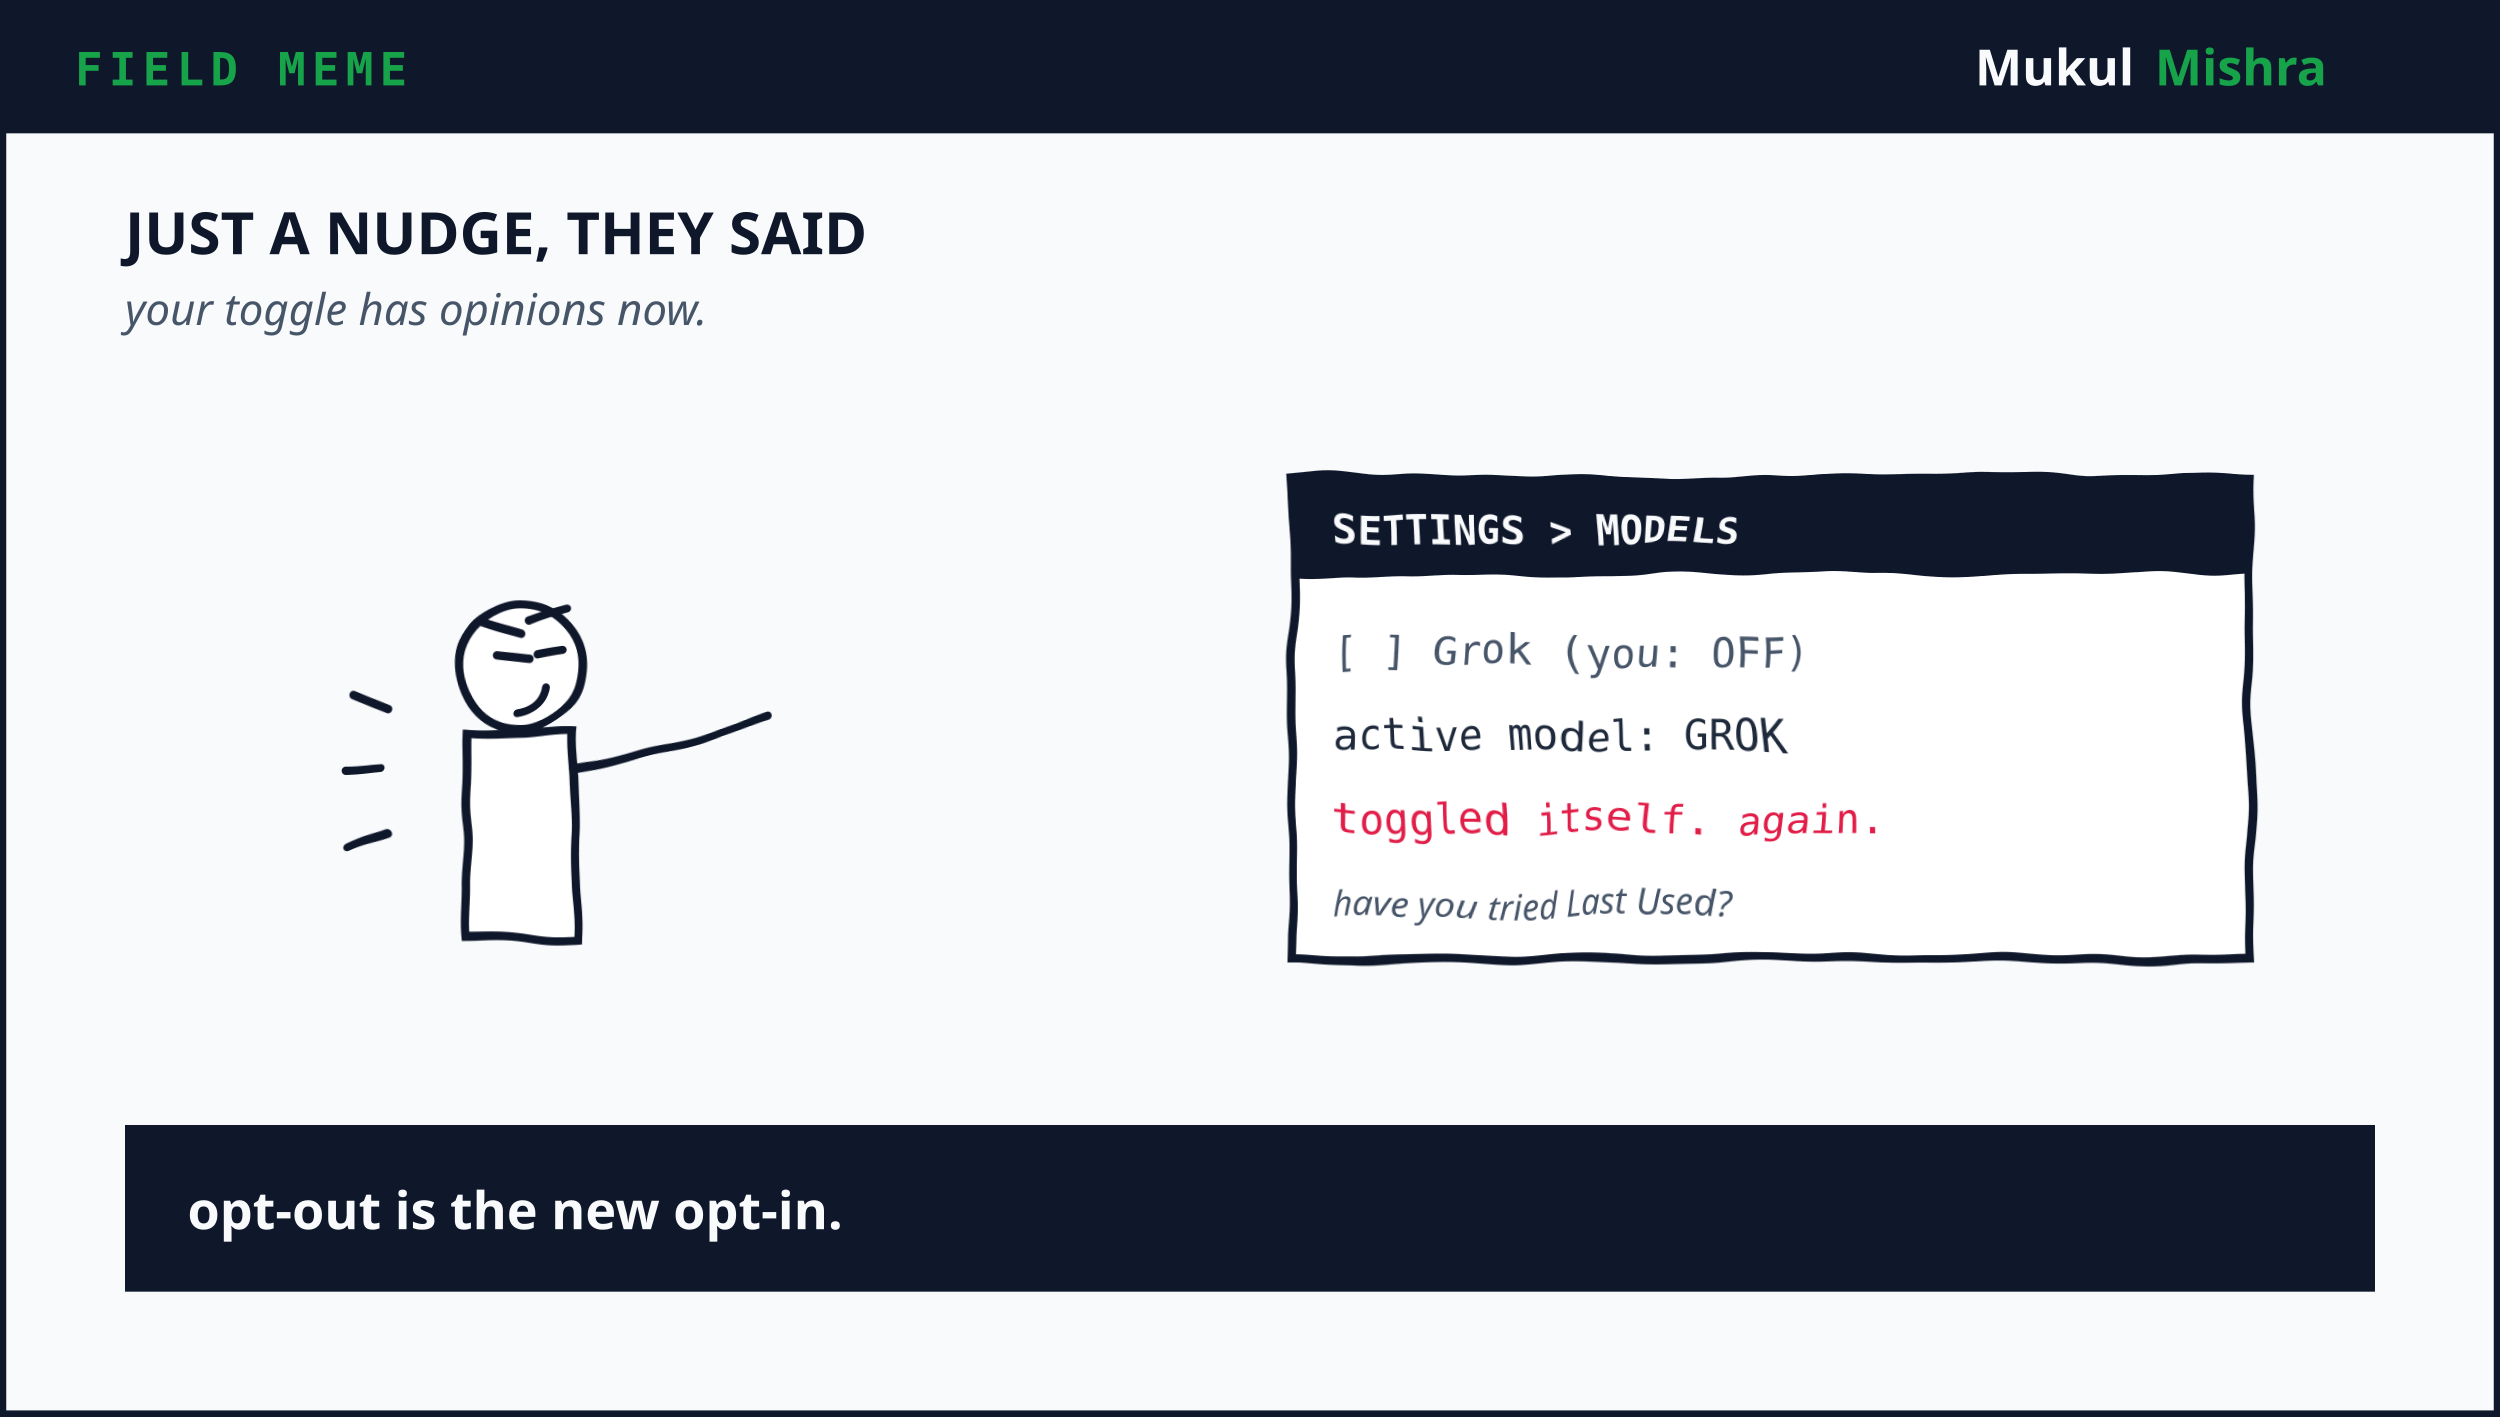
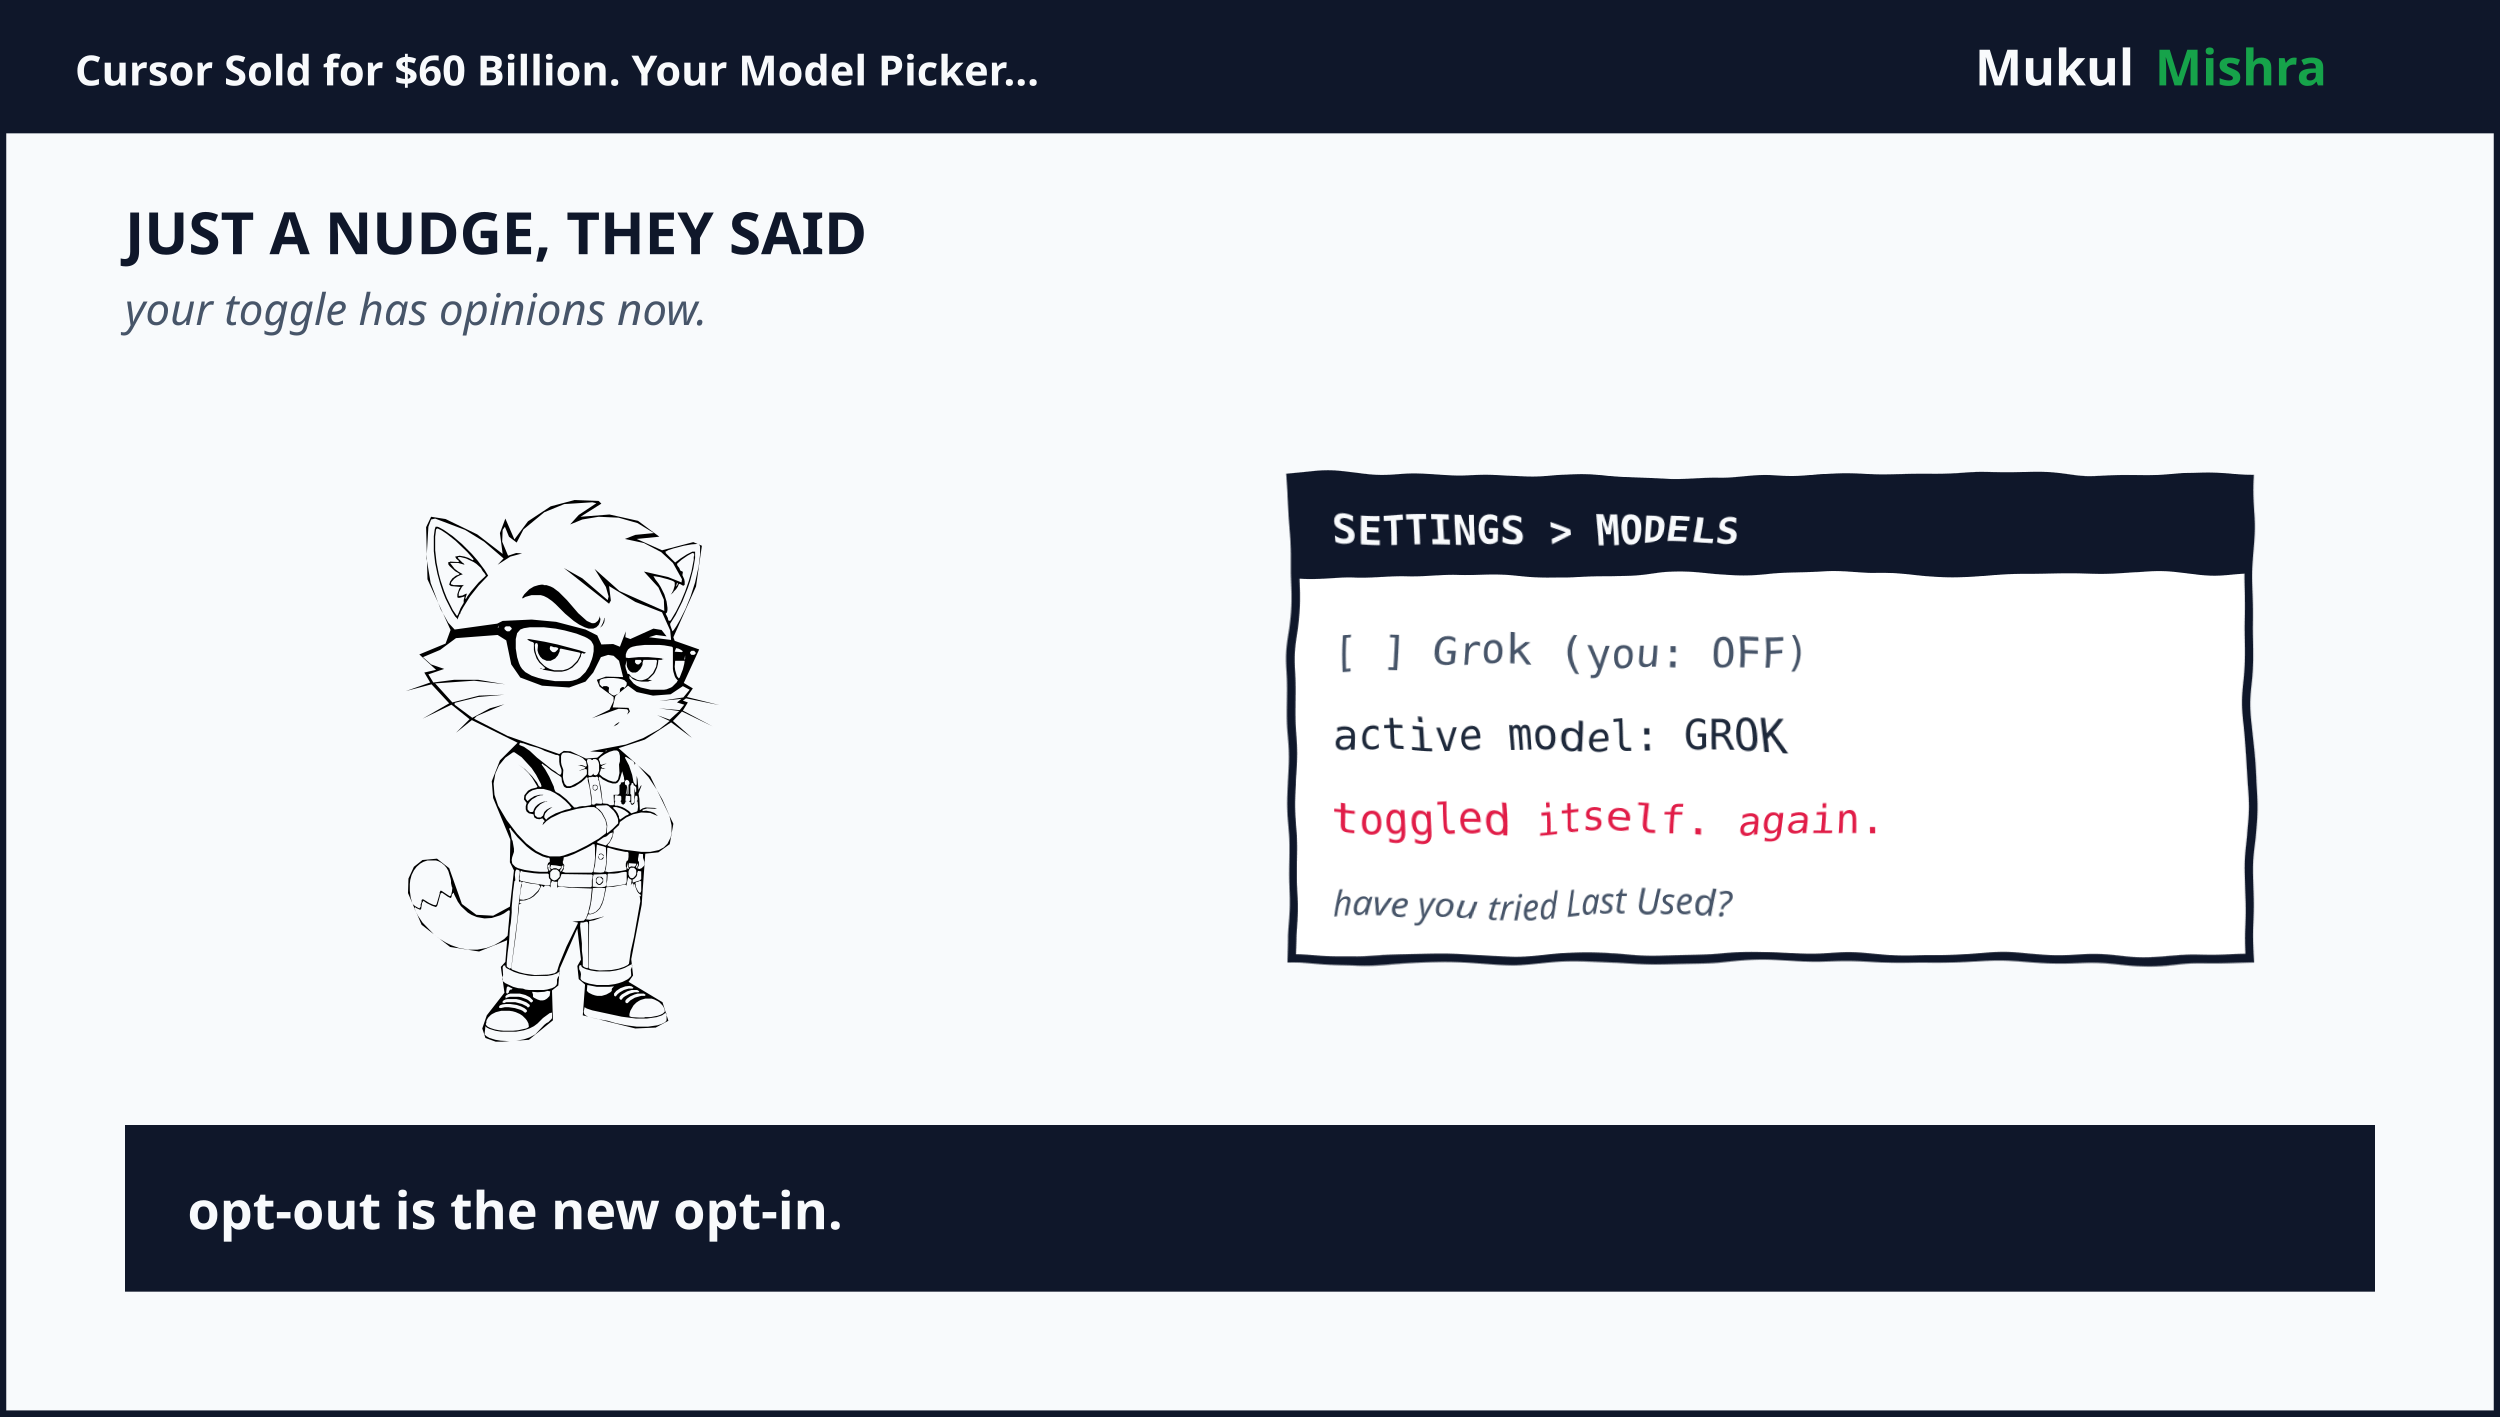
- <svg xmlns="http://www.w3.org/2000/svg" width="1200" height="680" viewBox="0 0 1200 680" role="img" aria-label="Pen sketched meme of a furious man staring at a model toggle flipped to Grok">
+ <svg xmlns="http://www.w3.org/2000/svg" width="1200" height="680" viewBox="0 0 1200 680" role="img" aria-label="Pen sketched meme of a skeptical cat staring at a model toggle flipped to Grok">
  <defs>
    <filter id="roughen" x="-10%" y="-10%" width="120%" height="120%">
      <feTurbulence type="fractalNoise" baseFrequency="0.02" numOctaves="2" seed="11" result="n" />
      <feDisplacementMap in="SourceGraphic" in2="n" scale="7" />
    </filter>
  </defs>
  <rect x="0" y="0" width="1200" height="680" fill="#f8fafc" />
  <rect x="0" y="0" width="1200" height="680" fill="none" stroke="#0f172a" stroke-width="6" />
  <rect x="0" y="0" width="1200" height="64" fill="#0f172a" />
-   <text x="36" y="41" font-family="monospace" font-size="22" font-weight="bold" letter-spacing="3" fill="#16a34a">FIELD MEME</text>
+   <text x="36" y="41" font-family="Sora, 'Segoe UI', Verdana, sans-serif" font-size="20" font-weight="bold" fill="#f8fafc">Cursor Sold for $60 Billion. Your Model Picker…</text>
  <text x="948" y="41" font-family="Sora, 'Segoe UI', Verdana, sans-serif" font-size="24" font-weight="bold" fill="#f8fafc">Mukul<tspan dx="10" fill="#16a34a">Mishra</tspan>
  </text>
  <text x="60" y="122" font-family="Sora, 'Segoe UI', Verdana, sans-serif" font-size="28" font-weight="bold" fill="#0f172a">JUST A NUDGE, THEY SAID</text>
  <text x="60" y="156" font-family="Sora, 'Segoe UI', Verdana, sans-serif" font-size="21" font-style="italic" fill="#475569">your toggle has opinions now.</text>
-   <g transform="translate(250,400)" filter="url(#roughen)" stroke="#0f172a" stroke-width="4" stroke-linecap="round" fill="none">
-     <circle cx="0" cy="-80" r="30" fill="#ffffff" />
-     <path d="M-20,-102 L0,-96 M4,-102 L22,-108" />
-     <path d="M-12,-86 L4,-84 M8,-86 L20,-88" />
-     <path d="M-2,-58 q12,-2 14,-12" />
-     <rect x="-26" y="-48" width="52" height="98" fill="#ffffff" />
-     <path d="M26,-30 L120,-55" />
-     <path d="M-64,-60 l-18,-8 M-66,-30 l-18,0 M-64,0 l-18,8" />
-   </g>
+   <svg x="140" y="240" width="260" height="260" viewBox="0 0 100 100">
+     <g transform="translate(-1.43,-1.92) scale(0.0836)" fill="#0f172a">
+       <path id="cat-line-art" d="M 592,1155 592,1167 591,1169 584,1176 580,1178 575,1182 555,1203 542,1210 530,1214 513,1217 498,1218 479,1217 467,1215 454,1211 447,1207 443,1203 445,1185 448,1188 454,1191 467,1195 479,1197 513,1197 530,1194 542,1190 552,1185 560,1179 572,1167 587,1156 Z M 446,1179 447,1178 447,1174 448,1171 451,1166 457,1160 460,1158 468,1154 480,1151 498,1151 505,1152 512,1154 521,1158 527,1162 534,1169 537,1173 540,1179 541,1186 539,1188 535,1190 517,1194 506,1195 485,1195 475,1194 465,1192 456,1189 450,1186 446,1182 Z M 662,1153 664,1143 669,1146 681,1150 746,1164 777,1168 802,1168 823,1165 835,1161 842,1156 845,1157 845,1172 842,1176 834,1180 825,1183 804,1186 779,1186 756,1183 732,1178 715,1173 691,1169 672,1164 666,1161 663,1158 Z M 475,1142 477,1139 482,1137 490,1136 500,1136 514,1138 523,1141 531,1145 536,1149 537,1152 534,1155 532,1155 527,1151 523,1149 510,1145 496,1143 488,1143 479,1145 475,1144 Z M 482,1132 485,1128 489,1126 494,1125 513,1125 522,1127 535,1132 542,1137 543,1139 543,1141 539,1144 536,1141 526,1136 511,1132 491,1132 486,1134 Z M 841,1150 841,1153 837,1157 831,1160 825,1162 809,1165 797,1165 796,1166 785,1166 768,1165 763,1163 763,1158 765,1151 772,1139 778,1133 784,1129 788,1127 798,1124 812,1124 818,1126 826,1130 829,1132 836,1139 839,1144 Z M 799,1116 797,1118 789,1118 775,1122 765,1128 759,1134 756,1134 754,1132 754,1129 755,1127 758,1124 765,1119 774,1115 781,1113 795,1113 Z M 489,1119 492,1116 496,1114 500,1113 521,1113 533,1116 543,1121 550,1128 550,1130 546,1133 539,1127 535,1125 524,1121 518,1120 499,1120 492,1122 490,1124 Z M 588,1108 587,1117 586,1119 581,1124 576,1127 572,1128 566,1128 560,1126 552,1122 550,1120 550,1115 548,1109 560,1110 575,1109 582,1107 Z M 785,1108 783,1110 775,1110 764,1113 753,1119 749,1122 746,1126 744,1127 741,1124 741,1121 742,1119 746,1115 758,1108 768,1105 780,1105 Z M 495,1097 505,1102 503,1104 501,1104 499,1105 497,1108 497,1110 494,1113 491,1112 491,1108 492,1100 493,1098 Z M 772,1100 770,1102 761,1102 751,1105 742,1110 737,1114 733,1119 731,1119 729,1117 729,1113 734,1107 743,1101 754,1097 763,1096 768,1097 Z M 669,1107 670,1094 691,1098 718,1098 729,1097 725,1101 724,1103 724,1107 721,1110 712,1115 702,1118 692,1118 687,1117 681,1115 673,1111 Z M 482,1082 482,1078 484,1072 483,1055 485,1051 489,1051 489,1054 492,1057 508,1065 520,1069 539,1073 547,1074 581,1074 593,1072 604,1068 605,1066 608,1066 609,1068 608,1073 605,1077 603,1082 603,1090 602,1094 598,1098 592,1101 581,1104 574,1105 541,1105 533,1104 528,1102 517,1101 506,1098 489,1090 484,1086 Z M 769,1050 769,1053 766,1060 767,1073 766,1075 761,1080 758,1082 748,1087 739,1090 731,1092 717,1094 691,1094 674,1091 665,1088 659,1085 656,1082 655,1080 656,1070 655,1065 652,1059 652,1052 654,1050 657,1051 657,1053 660,1056 667,1059 678,1062 691,1064 719,1064 733,1062 745,1059 753,1056 768,1048 Z M 668,954 671,955 672,960 672,1055 670,1057 664,1055 660,1052 660,1034 658,1018 658,1002 654,963 655,956 661,956 Z M 288,925 290,922 292,924 301,928 303,926 305,913 308,908 315,913 327,919 336,922 339,918 346,892 349,890 362,899 368,902 370,900 371,894 375,890 376,894 384,910 391,920 406,934 414,939 426,944 443,947 459,946 478,940 486,936 496,929 499,930 494,985 487,992 475,1000 464,1006 448,1012 427,1016 407,1016 386,1012 369,1006 357,1000 344,992 331,982 306,956 296,941 Z M 710,880 706,901 703,911 698,922 696,925 689,932 683,935 677,937 673,936 673,933 676,924 679,908 682,880 694,879 Z M 521,905 521,900 523,883 525,875 525,869 526,867 529,866 535,868 545,870 562,872 566,876 566,878 561,886 550,897 544,901 540,903 529,906 Z M 786,864 789,865 789,886 788,889 786,891 782,887 778,879 777,876 777,872 776,871 777,867 782,866 Z M 680,881 677,911 672,933 667,947 662,952 637,954 649,956 649,958 624,1009 608,1048 603,1064 598,1068 584,1071 554,1072 532,1069 520,1066 504,1060 502,1058 512,985 519,925 519,917 521,915 525,914 520,913 521,908 533,907 544,903 552,898 562,888 569,874 574,878 576,874 586,875 588,877 588,879 589,877 589,871 592,864 598,866 604,866 603,880 605,877 614,877 628,879 Z M 760,856 764,860 767,861 768,863 766,874 768,870 770,869 772,871 773,877 772,875 775,870 776,877 780,887 783,891 788,895 788,897 786,899 784,897 785,899 786,899 787,909 773,988 766,1019 762,1047 759,1050 751,1054 739,1058 723,1061 697,1062 677,1059 673,1057 674,953 685,951 704,944 707,942 702,944 676,950 667,949 672,938 677,938 684,936 691,932 698,925 703,915 706,906 712,878 728,877 754,872 756,874 756,876 Z M 696,856 698,856 700,857 703,860 704,862 704,864 703,866 698,871 695,871 691,867 690,865 690,862 691,859 693,857 Z M 693,855 690,858 689,860 689,868 693,872 695,873 698,873 700,872 704,868 705,866 705,859 701,855 Z M 713,851 712,870 711,875 709,877 702,878 682,877 682,857 684,850 711,849 Z M 605,866 606,862 610,858 613,849 680,850 682,852 680,863 680,876 678,878 636,878 607,876 605,874 Z M 757,845 757,865 756,869 754,871 745,873 715,877 712,876 712,872 714,863 715,849 717,848 729,848 738,847 746,845 754,844 Z M 789,843 789,860 786,863 770,868 770,861 773,860 778,855 780,851 780,847 782,842 Z M 523,842 525,842 526,843 530,844 551,847 563,848 583,848 585,850 585,856 586,859 589,862 588,872 586,874 574,873 547,869 523,864 520,861 521,848 Z M 602,839 604,840 608,844 609,846 609,854 608,856 603,861 598,863 596,863 592,861 589,858 588,856 588,846 589,844 593,840 595,839 Z M 515,839 520,841 521,845 519,855 519,865 520,867 521,865 525,866 525,870 524,871 518,919 516,945 502,1056 499,1058 494,1055 492,1053 492,1045 494,1023 497,1001 499,968 501,957 503,934 503,922 506,888 509,865 511,863 510,851 511,843 513,839 Z M 766,835 773,835 777,839 778,841 778,849 776,853 771,858 766,858 763,855 761,850 761,843 763,838 Z M 588,835 590,829 601,830 612,832 612,834 611,836 607,839 601,836 596,836 592,838 589,837 Z M 617,829 617,834 616,837 613,842 611,844 610,842 610,839 611,839 613,836 613,832 Z M 587,827 587,836 589,840 587,842 584,838 584,834 583,833 583,830 Z M 761,832 762,825 778,826 778,828 777,830 774,833 767,832 763,834 Z M 782,825 782,829 781,832 778,836 777,833 Z M 760,823 760,833 762,836 760,838 757,835 Z M 342,821 349,825 352,828 353,828 359,835 363,842 368,859 369,864 369,869 371,878 372,879 371,888 369,896 366,898 348,886 345,886 345,888 344,889 344,892 337,916 335,918 330,917 321,913 308,905 305,905 304,907 304,911 302,916 302,921 299,925 290,920 284,915 280,901 278,886 278,871 279,862 282,851 287,841 293,833 301,826 308,822 317,819 336,819 Z M 699,805 701,805 703,806 706,810 705,812 701,816 698,816 696,814 695,811 695,809 696,807 Z M 784,804 793,805 793,813 796,822 796,828 795,831 790,836 785,838 780,836 783,832 784,829 784,822 782,820 782,815 Z M 698,804 696,805 695,809 694,810 694,812 696,816 698,817 702,817 704,816 706,813 706,807 702,804 Z M 714,791 717,791 734,796 754,800 759,800 761,802 761,811 760,818 758,820 757,820 755,826 755,832 757,838 755,840 745,842 717,845 709,843 711,838 713,821 Z M 691,784 706,788 711,790 712,817 711,829 709,840 708,843 706,845 699,846 684,845 685,837 687,830 Z M 686,783 687,791 687,813 686,825 683,843 680,846 622,846 615,844 615,842 617,840 618,837 618,833 619,832 619,829 616,825 616,820 617,819 618,812 627,810 640,805 667,792 678,786 682,783 Z M 726,757 726,761 725,765 720,776 718,779 711,786 692,780 692,777 693,777 706,768 712,766 720,759 Z M 497,749 500,747 502,751 516,768 536,788 546,796 555,802 571,810 581,813 585,813 587,815 587,822 583,825 583,827 582,828 582,837 584,842 582,844 566,844 553,843 532,840 517,836 511,833 505,827 504,825 503,818 504,812 508,800 508,793 505,776 503,772 501,760 499,753 Z M 727,703 728,701 734,701 744,704 752,708 759,713 762,716 760,718 755,720 742,729 740,725 740,722 737,715 733,709 Z M 690,698 713,697 717,699 728,709 733,716 737,725 738,729 738,737 726,749 714,759 713,757 714,741 711,729 703,714 697,707 689,701 Z M 731,675 736,675 737,676 743,676 745,678 745,686 743,688 739,688 743,688 745,690 745,693 749,696 753,693 755,688 758,688 754,687 755,676 765,677 765,686 762,689 765,690 766,692 766,694 768,696 770,696 773,694 774,692 774,685 776,676 779,676 781,678 781,686 779,688 781,689 782,700 781,709 779,711 767,715 762,710 753,704 747,701 737,698 732,698 730,696 731,688 734,688 730,687 Z M 534,678 536,674 542,668 549,664 560,661 573,661 588,665 598,670 610,678 621,687 631,697 631,698 635,702 632,705 622,707 600,715 589,721 583,725 579,729 575,724 575,721 577,715 583,708 590,703 593,702 590,702 587,703 580,707 575,712 572,720 567,724 560,724 555,720 554,718 554,710 558,703 566,695 573,691 582,688 579,688 578,689 574,689 566,692 560,696 555,701 552,706 551,710 549,712 544,712 542,711 538,706 538,698 539,695 543,689 548,684 560,677 567,675 571,675 573,674 564,674 553,677 545,682 538,688 534,683 Z M 757,658 757,671 755,673 Z M 685,653 689,653 692,656 692,660 687,664 683,661 683,655 Z M 684,652 682,654 682,661 685,664 688,665 692,662 693,660 693,656 692,654 689,652 Z M 771,648 773,654 775,654 778,658 778,667 776,669 774,658 774,674 773,691 769,694 767,692 767,674 765,672 765,654 767,652 768,648 Z M 756,641 758,641 760,642 762,644 763,647 763,650 761,652 761,672 759,674 758,656 757,655 757,653 754,652 753,649 753,644 Z M 673,635 679,635 680,634 688,635 689,634 692,634 694,636 694,640 696,645 703,690 703,692 701,694 689,693 687,695 684,696 680,695 680,684 679,675 673,640 672,639 Z M 747,622 751,636 751,640 752,641 752,644 750,646 744,647 744,650 741,653 741,671 738,674 728,674 729,695 727,697 720,697 715,694 704,693 701,666 699,654 695,637 697,634 704,640 716,646 726,649 733,649 737,647 740,643 742,639 Z M 569,607 571,605 574,608 579,611 590,620 610,633 613,636 614,645 618,655 620,657 624,659 632,659 643,655 657,646 666,638 666,637 669,635 671,637 671,642 675,658 679,687 679,695 677,697 665,699 659,699 652,700 646,702 641,702 624,684 609,672 601,668 599,666 597,661 596,656 586,634 577,618 Z M 670,596 672,595 677,595 680,597 682,597 683,595 689,595 693,598 695,602 696,607 696,621 693,628 691,630 689,631 684,630 684,627 680,631 678,632 674,632 672,630 672,610 669,600 Z M 755,590 770,599 773,602 775,608 776,604 781,608 805,635 823,662 836,685 851,719 856,741 856,758 854,768 847,782 839,790 828,796 809,800 789,800 750,795 719,788 715,786 715,784 719,780 725,769 728,757 728,752 740,741 742,734 756,724 771,717 789,713 809,714 826,721 818,714 810,711 800,709 792,710 792,707 802,704 824,705 819,703 799,702 792,704 786,708 785,683 783,671 790,653 788,654 783,663 781,640 779,632 779,651 777,653 772,646 769,630 762,609 753,592 Z M 618,581 628,581 633,582 651,588 660,593 667,600 669,610 667,612 660,609 655,608 649,609 653,609 663,612 666,614 664,616 658,618 652,621 654,621 655,620 665,617 669,618 669,628 668,630 658,640 650,646 635,654 631,655 625,655 620,650 617,641 616,634 617,619 613,608 612,602 612,588 614,583 Z M 475,609 489,592 506,580 509,580 525,591 547,615 557,630 567,649 569,655 567,657 563,655 559,647 548,633 532,617 517,607 530,616 540,626 548,636 560,656 558,658 546,661 539,665 531,675 530,684 536,692 534,699 534,706 536,711 541,715 551,717 553,724 558,727 564,728 571,726 576,732 573,735 571,741 580,732 590,725 613,714 647,705 672,701 685,701 692,705 701,714 710,730 713,744 711,759 695,771 669,786 643,799 618,808 609,810 587,810 573,806 557,798 535,781 515,760 492,730 473,698 465,674 463,649 467,627 Z M 729,576 735,576 737,577 740,580 742,588 742,600 740,607 741,626 738,639 737,641 733,645 727,645 717,642 704,635 697,629 697,626 699,621 700,616 712,617 710,617 706,615 703,615 700,611 701,611 705,608 713,605 706,606 702,608 699,607 698,605 698,602 695,595 700,590 709,584 719,579 Z M 710,578 711,576 714,577 Z M 520,561 522,559 524,559 525,560 528,560 542,565 560,570 568,573 576,577 601,586 604,586 608,588 608,601 609,608 613,619 613,624 612,628 610,630 606,628 600,623 592,618 559,592 543,577 530,568 520,564 Z M 741,513 733,518 728,523 726,524 736,519 740,515 Z M 697,422 700,419 707,417 716,416 728,416 738,417 747,419 752,421 757,426 757,430 756,433 752,438 750,436 747,436 743,439 742,442 742,447 738,451 729,455 724,453 719,449 718,449 717,444 718,438 717,436 713,434 706,434 703,436 698,431 697,429 Z M 885,378 884,385 881,397 874,415 872,417 868,412 864,399 863,391 864,378 Z M 775,381 776,376 788,376 790,379 789,381 784,386 780,386 778,385 Z M 755,395 754,389 757,377 757,388 758,392 761,398 765,402 769,404 777,404 781,402 787,396 791,389 792,386 792,382 794,376 822,376 824,378 822,391 815,405 804,416 798,419 791,421 784,421 780,420 768,414 762,407 759,407 Z M 886,366 886,374 884,376 Z M 897,359 900,356 906,356 910,361 906,365 900,365 898,363 897,361 Z M 863,358 866,350 871,351 877,354 881,357 879,359 Z M 587,351 588,346 591,346 596,348 600,348 604,349 606,351 605,353 600,358 598,359 594,359 592,358 588,354 Z M 760,353 765,349 770,347 779,345 797,343 829,343 840,344 857,347 859,349 859,396 860,402 863,412 865,416 870,422 868,424 868,425 858,435 855,437 845,441 839,442 810,442 788,437 779,433 772,428 763,417 763,411 770,418 776,421 783,423 790,424 805,424 806,423 813,422 803,419 807,417 817,407 819,404 824,393 826,385 827,376 834,376 835,375 839,374 836,374 835,373 829,372 805,370 783,370 761,372 755,371 755,364 757,358 Z M 554,343 556,339 558,339 560,340 561,344 560,355 562,362 566,369 571,374 580,378 589,378 599,373 605,366 609,357 609,353 611,351 653,360 655,362 653,368 649,376 646,380 636,390 630,394 626,396 616,399 597,399 587,396 581,393 575,389 566,380 562,374 557,363 555,355 Z M 537,331 544,335 550,337 552,339 552,354 553,359 558,373 564,382 577,394 575,396 570,396 569,395 565,395 567,396 570,396 574,398 597,402 614,402 623,400 628,398 637,393 649,381 656,368 656,365 658,361 660,361 661,362 664,362 667,360 653,355 604,342 576,336 541,330 Z M 307,370 345,354 380,328 472,321 491,333 502,386 522,415 570,433 630,437 666,424 683,404 700,370 716,365 728,367 740,378 749,414 711,413 691,420 697,435 728,458 728,467 719,486 680,505 739,484 758,485 761,489 758,497 764,490 761,482 726,481 732,456 760,433 779,447 815,455 854,452 881,434 896,442 882,459 829,467 878,462 868,470 884,475 874,487 828,483 873,489 852,508 824,498 852,511 829,529 793,549 755,563 676,578 706,580 692,592 667,594 633,578 618,577 608,584 494,544 420,506 426,500 487,474 455,483 416,504 377,475 377,471 429,458 487,453 431,455 372,470 334,428 420,422 489,430 429,420 376,420 330,426 319,408 354,396 325,386 Z M 515,317 522,309 530,306 543,304 574,304 600,307 620,311 646,318 664,325 670,328 676,332 679,335 683,342 684,346 684,357 682,368 680,375 674,390 666,403 654,415 647,419 637,422 630,423 599,423 574,419 562,416 547,411 533,403 526,396 522,390 519,383 515,370 512,351 512,330 Z M 487,305 490,302 499,302 503,306 503,308 498,313 493,313 491,312 487,308 Z M 474,300 474,304 472,306 Z M 707,281 707,286 705,293 701,301 698,305 703,301 707,294 708,290 708,284 707,283 Z M 527,237 526,240 528,240 533,237 547,233 567,233 574,235 582,239 592,246 600,253 621,274 640,290 652,298 664,304 673,307 683,307 690,304 695,299 698,292 699,286 697,279 697,282 695,287 693,290 688,294 685,295 680,295 669,290 650,273 625,244 607,226 595,217 589,214 580,211 574,211 573,210 568,210 562,211 552,214 542,220 531,231 Z M 869,206 870,208 868,212 866,214 868,206 Z M 385,149 390,149 402,152 419,160 425,164 435,173 439,180 444,186 446,190 430,205 413,225 405,236 403,240 401,242 401,239 404,230 402,230 394,234 386,235 386,230 387,226 393,215 398,210 396,211 375,211 369,209 369,206 370,204 376,197 383,192 389,189 395,187 385,181 377,175 367,162 385,162 399,166 396,162 395,162 384,151 Z M 906,141 906,147 905,148 905,155 900,181 894,202 886,225 876,249 866,269 854,289 850,290 848,286 848,284 843,274 846,271 847,266 847,261 845,247 840,231 832,215 827,207 820,198 816,191 829,193 848,198 857,201 861,203 863,205 863,212 860,222 857,228 854,232 860,227 860,226 866,220 870,214 872,209 874,208 881,212 883,212 885,210 885,203 884,198 880,189 881,182 879,180 877,180 875,178 873,173 869,168 868,164 878,155 891,146 902,140 Z M 913,120 916,121 918,123 919,126 919,143 916,169 908,205 898,236 887,263 875,287 867,301 861,310 858,313 853,299 853,296 865,277 880,247 892,217 897,202 904,175 908,151 908,137 902,137 890,143 876,152 864,161 843,140 843,136 845,136 848,134 860,130 883,124 900,121 Z M 338,86 340,86 348,90 360,98 379,113 405,138 419,154 417,156 408,151 399,148 388,146 378,148 381,153 387,158 385,160 367,159 366,160 363,160 363,165 366,169 378,180 388,186 386,188 380,190 372,196 367,203 365,210 369,213 390,215 387,219 383,231 383,237 384,239 388,239 399,236 397,244 397,250 390,262 384,277 382,279 373,266 360,240 354,225 346,201 342,186 337,161 334,134 334,104 336,88 Z M 335,82 333,88 331,103 331,136 334,162 339,186 345,208 351,226 357,241 370,267 378,280 382,284 383,287 388,275 390,273 390,271 396,260 411,236 430,212 451,190 443,177 428,157 415,142 393,120 373,103 353,89 342,83 339,82 Z M 879,198 878,205 848,193 795,181 827,216 839,243 840,268 741,224 686,175 711,215 717,236 715,244 659,196 618,173 718,252 722,245 718,213 776,248 835,271 853,311 855,332 806,326 822,321 845,324 834,310 816,307 765,330 754,326 755,313 742,347 727,341 701,342 692,322 666,309 601,292 547,287 483,290 471,296 377,309 363,294 346,264 324,206 315,152 319,82 325,66 334,64 400,89 442,115 485,152 472,166 500,148 526,141 513,140 495,146 482,115 483,89 488,82 497,104 514,117 529,88 575,50 619,32 681,28 690,30 651,56 632,77 659,66 695,60 739,62 781,74 817,96 776,100 753,109 795,118 833,138 859,162 Z M 695,25 642,23 589,37 539,70 509,110 489,64 477,96 483,142 427,99 357,65 325,60 314,83 317,198 368,310 357,340 299,364 336,398 310,404 323,426 269,445 326,430 365,472 306,506 370,475 410,507 380,537 415,509 516,559 477,598 459,644 462,681 500,773 499,823 508,841 499,921 462,941 425,939 393,915 365,836 338,815 306,818 287,833 275,859 274,891 304,961 367,1010 431,1020 493,995 489,1043 479,1054 487,1111 448,1161 438,1190 445,1211 470,1220 541,1215 594,1172 592,1106 606,1095 609,1058 648,969 656,1038 648,1052 651,1081 665,1093 660,1161 776,1190 821,1188 849,1173 836,1132 761,1087 771,1073 767,1037 790,917 798,804 827,801 852,783 860,738 809,633 739,571 797,552 855,514 902,549 859,511 879,490 947,523 881,488 892,470 881,466 888,461 962,476 890,458 903,439 883,427 917,353 863,334 860,326 910,214 923,124 904,116 835,134 779,109 829,104 782,69 719,55 655,60 701,31 Z" fill="#000" fill-rule="evenodd" />
+     </g>
+   </svg>
  <g filter="url(#roughen)">
    <rect x="620" y="230" width="460" height="230" fill="#ffffff" stroke="#0f172a" stroke-width="4" />
    <rect x="620" y="230" width="460" height="46" fill="#0f172a" />
    <text x="640" y="261" font-family="monospace" font-size="19" font-weight="bold" fill="#f8fafc">SETTINGS &gt; MODELS</text>
    <text x="640" y="320" font-family="monospace" font-size="20" fill="#475569">[ ] Grok  (you: OFF)</text>
    <text x="640" y="360" font-family="monospace" font-size="20" fill="#1e293b">active model: GROK</text>
    <text x="640" y="400" font-family="monospace" font-size="20" fill="#e11d48">toggled itself. again.</text>
    <text x="640" y="440" font-family="Sora, 'Segoe UI', Verdana, sans-serif" font-size="17" font-style="italic" fill="#475569">have you tried Last Used?</text>
  </g>
  <rect x="60" y="540" width="1080" height="80" fill="#0f172a" />
  <text x="90" y="590" font-family="Sora, 'Segoe UI', Verdana, sans-serif" font-size="25" font-weight="bold" fill="#f8fafc">opt-out is the new opt-in.</text>
</svg>
